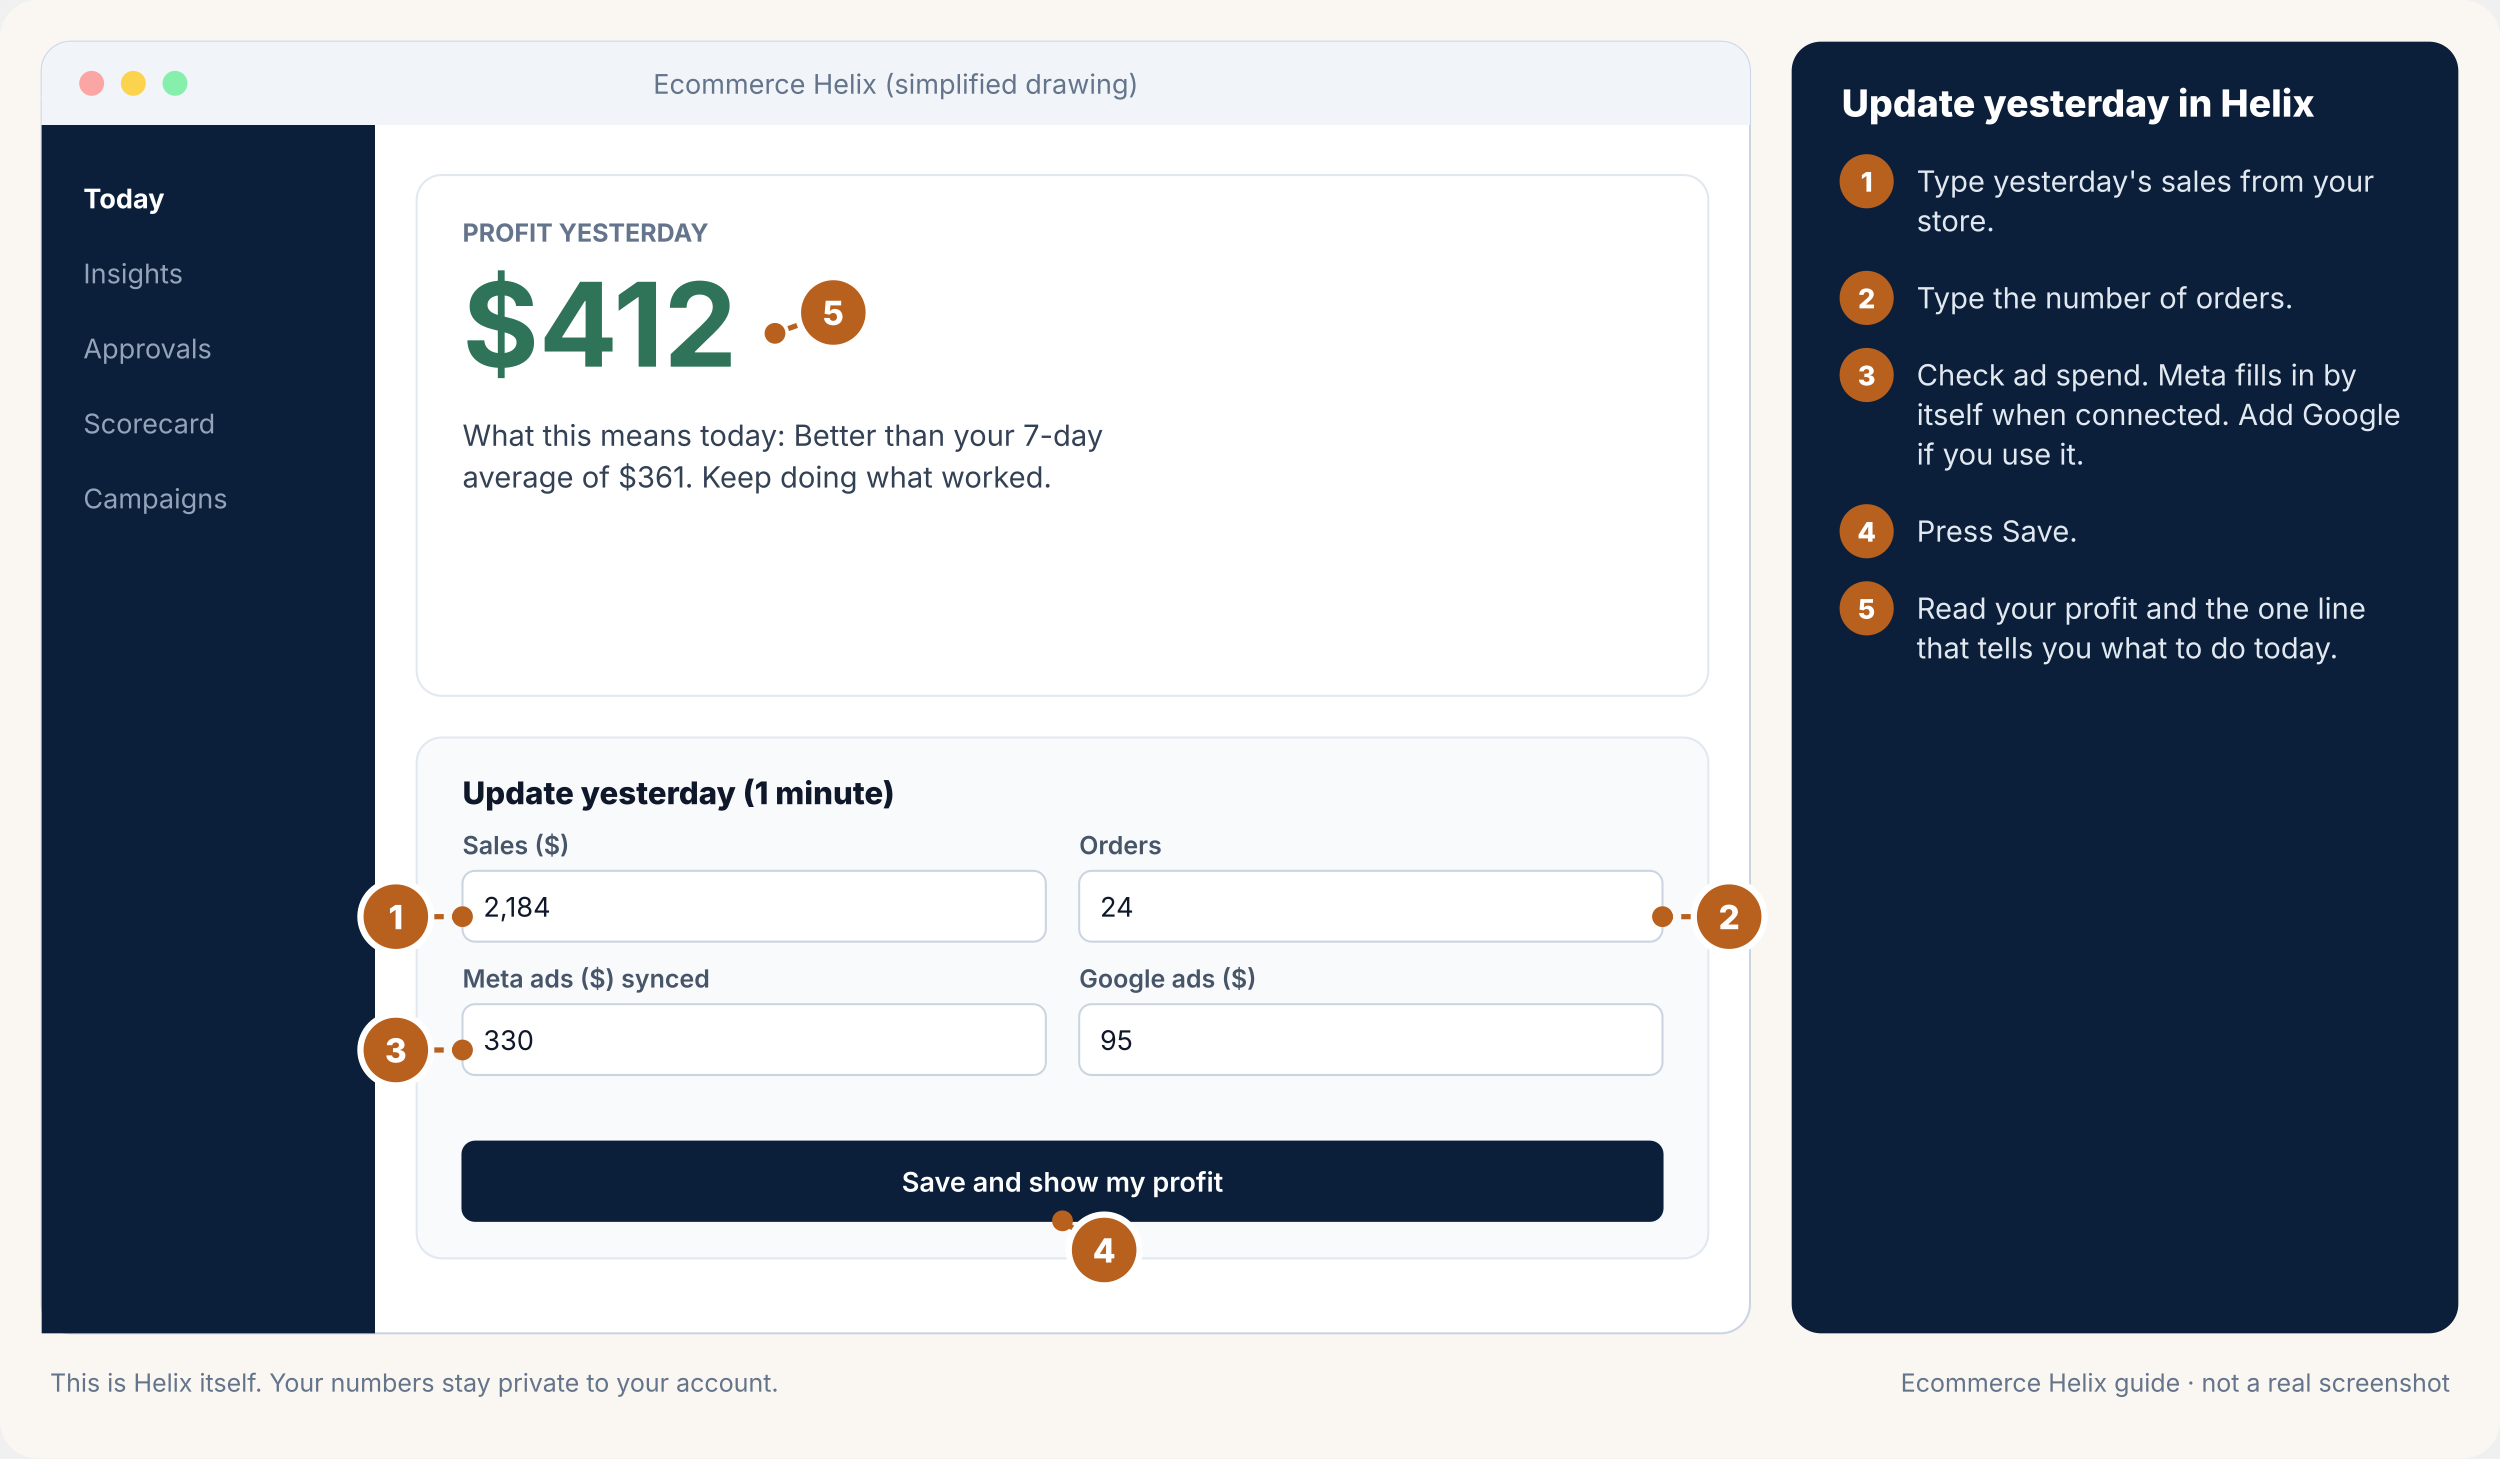
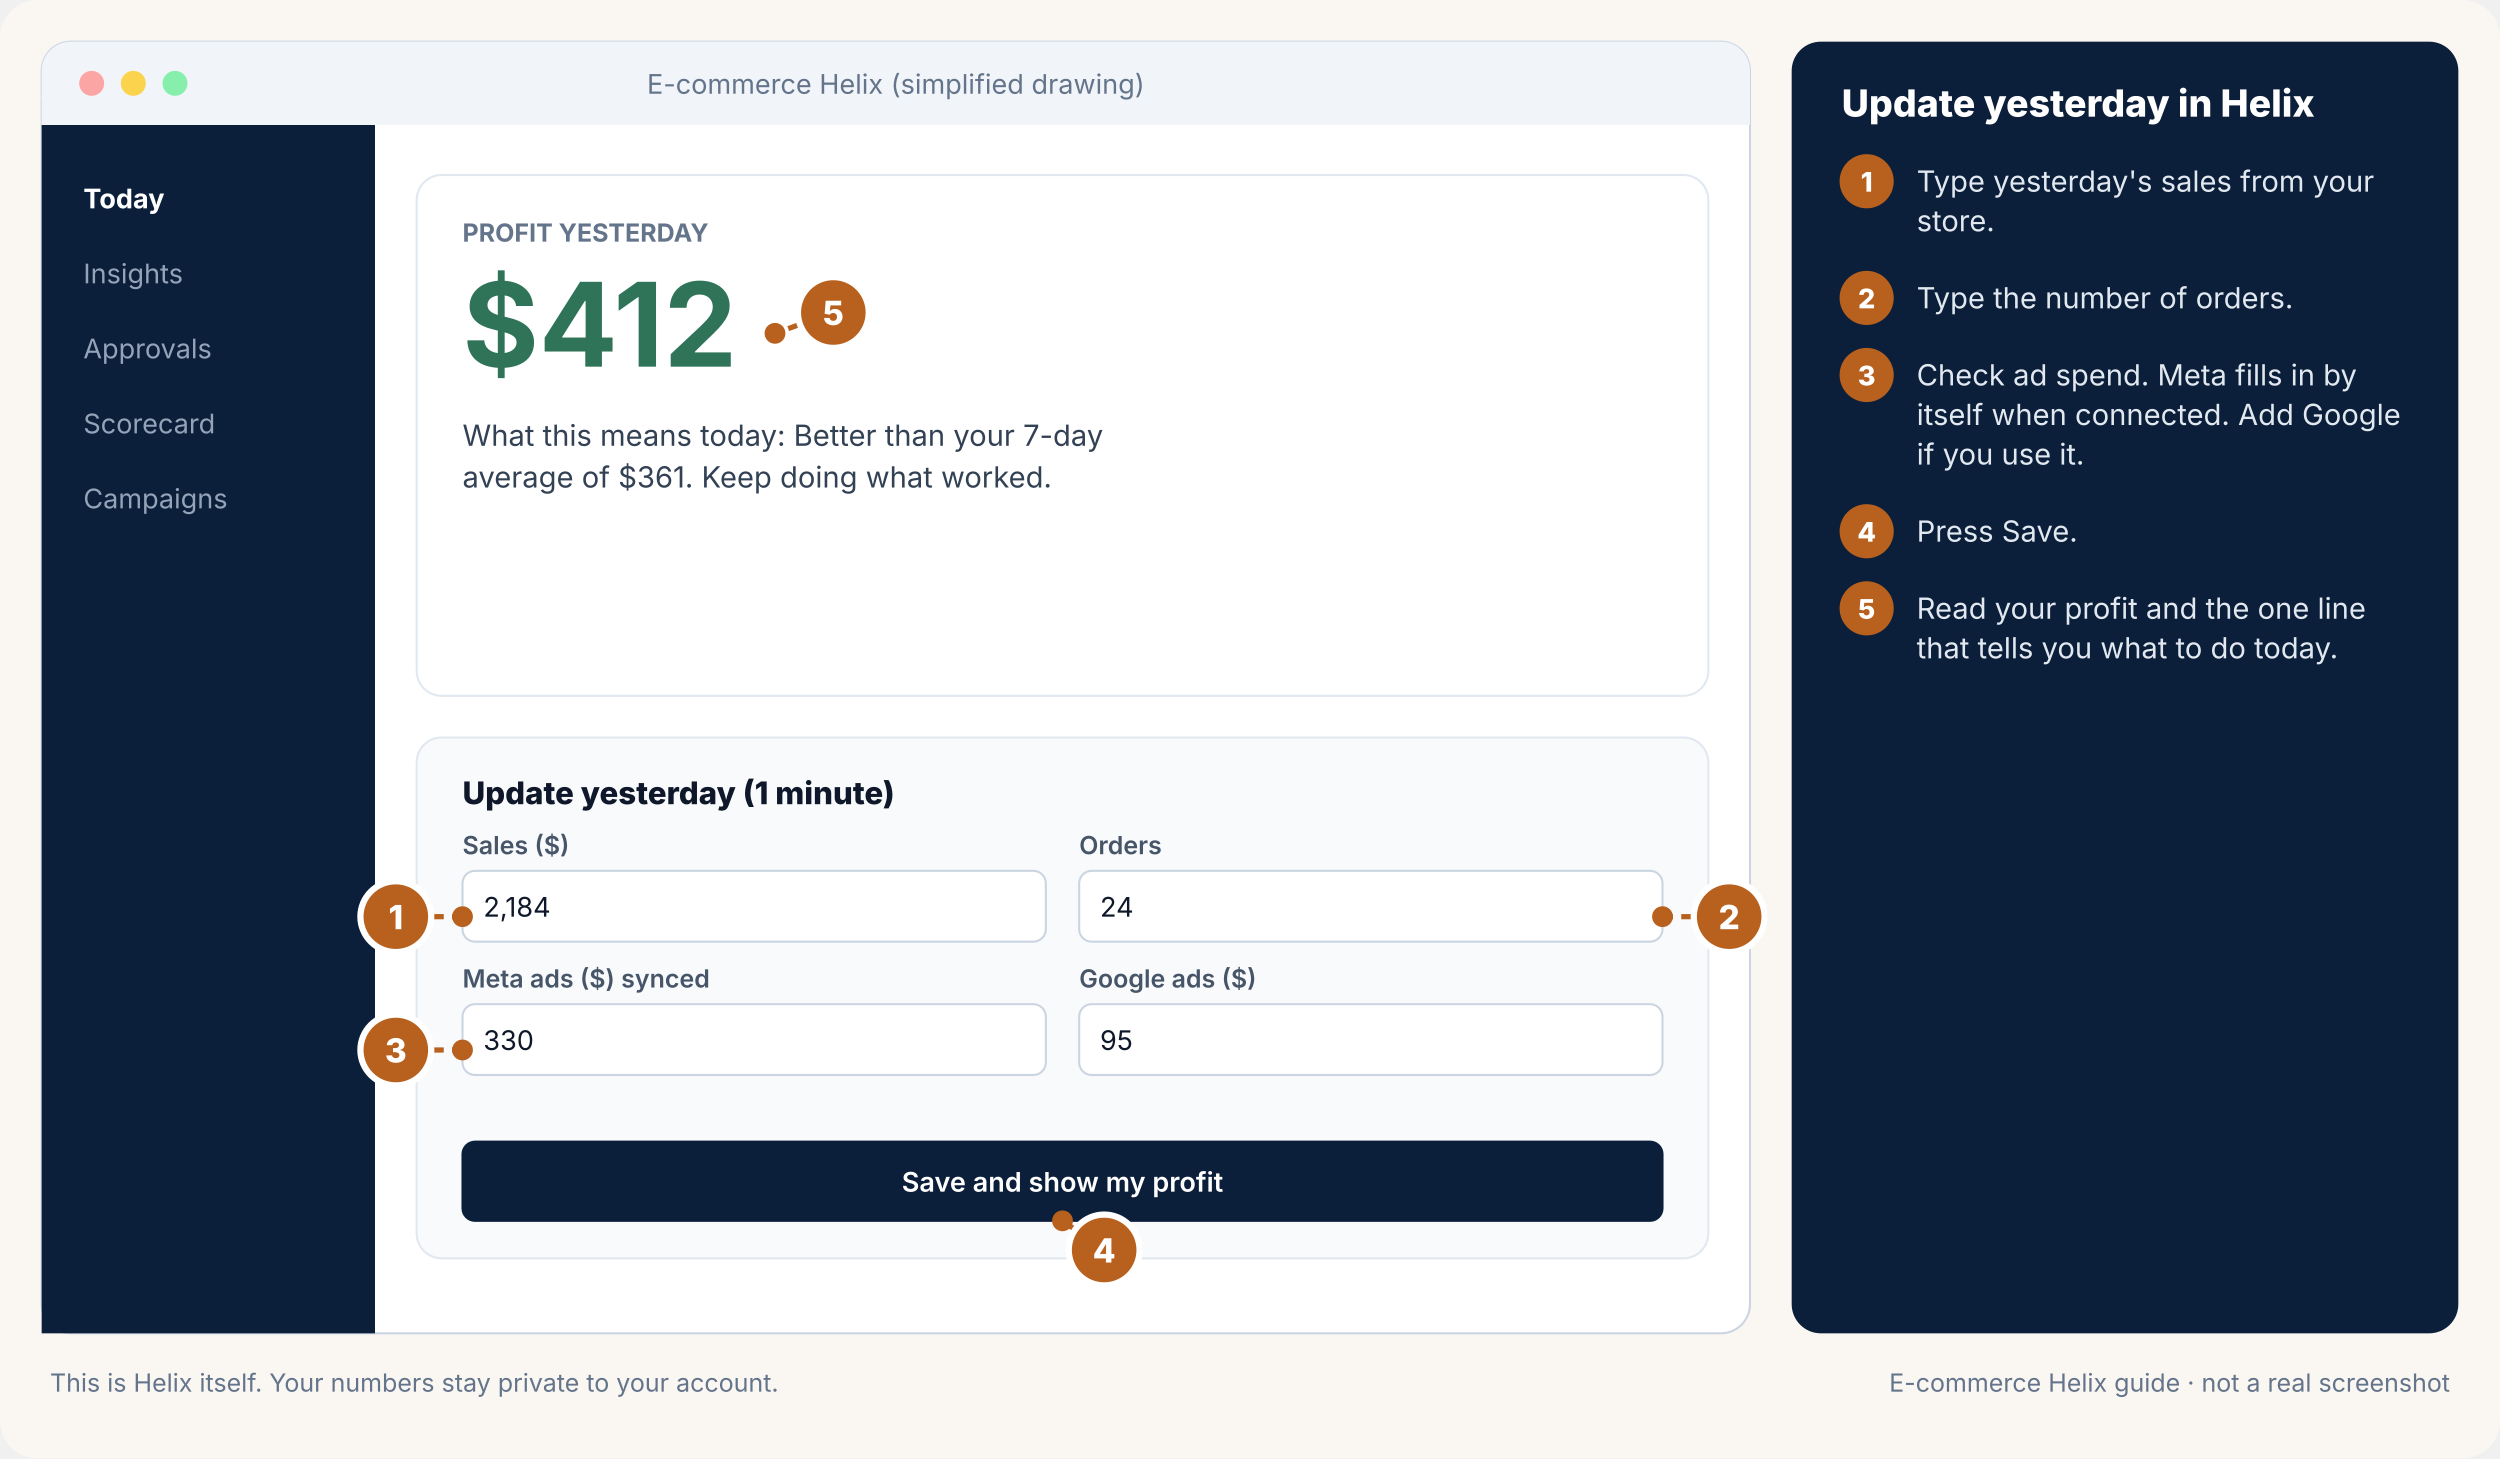
<svg xmlns="http://www.w3.org/2000/svg" viewBox="0 0 1200 700" width="1200" height="700" role="img" aria-label="Update yesterday in Helix" font-family="Inter, -apple-system, Segoe UI, Roboto, Helvetica, Arial, sans-serif">
  <rect width="1200" height="700" rx="18" fill="#faf7f2" />
  <rect x="20" y="20" width="820" height="620" rx="14" fill="#fff" stroke="#cbd5e1" />
  <rect x="20" y="20" width="820" height="40" rx="14" fill="#f1f5f9" />
  <rect x="20" y="46" width="820" height="14" fill="#f1f5f9" />
  <circle cx="44" cy="40" r="6" fill="#fca5a5" />
  <circle cx="64" cy="40" r="6" fill="#fcd34d" />
  <circle cx="84" cy="40" r="6" fill="#86efac" />
-   <text x="430" y="45" font-size="13" fill="#64748b" text-anchor="middle">Ecommerce Helix (simplified drawing)</text>
+   <text x="430" y="45" font-size="13" fill="#64748b" text-anchor="middle">E-commerce Helix (simplified drawing)</text>
  <rect x="20" y="60" width="160" height="580" rx="0" fill="#0b1f3a" stroke="none" stroke-width="1" />
  <text x="40" y="100" font-size="13" font-weight="700" fill="#fff" text-anchor="start">Today</text>
  <text x="40" y="136" font-size="13" font-weight="400" fill="#94a3b8" text-anchor="start">Insights</text>
  <text x="40" y="172" font-size="13" font-weight="400" fill="#94a3b8" text-anchor="start">Approvals</text>
  <text x="40" y="208" font-size="13" font-weight="400" fill="#94a3b8" text-anchor="start">Scorecard</text>
  <text x="40" y="244" font-size="13" font-weight="400" fill="#94a3b8" text-anchor="start">Campaigns</text>
  <rect x="200" y="84" width="620" height="250" rx="12" fill="#fff" stroke="#e2e8f0" stroke-width="1" />
  <text x="222" y="116" font-size="12" font-weight="700" fill="#64748b" text-anchor="start">PROFIT YESTERDAY</text>
  <text x="222" y="176" font-size="56" font-weight="700" fill="#2f7359" text-anchor="start">$412</text>
  <text x="222" y="214" font-size="14" font-weight="400" fill="#334155" text-anchor="start">What this means today: Better than your 7-day</text>
  <text x="222" y="234" font-size="14" font-weight="400" fill="#334155" text-anchor="start">average of $361. Keep doing what worked.</text>
  <rect x="200" y="354" width="620" height="250" rx="12" fill="#f8fafc" stroke="#e2e8f0" stroke-width="1" />
  <text x="222" y="386" font-size="15" font-weight="800" fill="#0f172a" text-anchor="start">Update yesterday (1 minute)</text>
  <text x="222" y="410" font-size="12" font-weight="600" fill="#475569" text-anchor="start">Sales ($)</text>
  <rect x="222" y="418" width="280" height="34" rx="6" fill="#fff" stroke="#cbd5e1" stroke-width="1" />
  <text x="232" y="440.0" font-size="13" font-weight="400" fill="#0f172a" text-anchor="start">2,184</text>
  <text x="518" y="410" font-size="12" font-weight="600" fill="#475569" text-anchor="start">Orders</text>
  <rect x="518" y="418" width="280" height="34" rx="6" fill="#fff" stroke="#cbd5e1" stroke-width="1" />
  <text x="528" y="440.0" font-size="13" font-weight="400" fill="#0f172a" text-anchor="start">24</text>
  <text x="222" y="474" font-size="12" font-weight="600" fill="#475569" text-anchor="start">Meta ads ($)  synced</text>
  <rect x="222" y="482" width="280" height="34" rx="6" fill="#fff" stroke="#cbd5e1" stroke-width="1" />
  <text x="232" y="504.0" font-size="13" font-weight="400" fill="#0f172a" text-anchor="start">330</text>
  <text x="518" y="474" font-size="12" font-weight="600" fill="#475569" text-anchor="start">Google ads ($)</text>
  <rect x="518" y="482" width="280" height="34" rx="6" fill="#fff" stroke="#cbd5e1" stroke-width="1" />
  <text x="528" y="504.0" font-size="13" font-weight="400" fill="#0f172a" text-anchor="start">95</text>
  <rect x="222" y="548" width="576" height="38" rx="6" fill="#0b1f3a" stroke="#0b1f3a" stroke-width="1" />
  <text x="510.0" y="572.0" font-size="13" font-weight="600" fill="#fff" text-anchor="middle">Save and show my profit</text>
  <line x1="190" y1="440" x2="222" y2="440" stroke="#b8601d" stroke-width="2.5" stroke-dasharray="5 4" />
  <circle cx="222" cy="440" r="5" fill="#b8601d" />
  <circle cx="190" cy="440" r="17" fill="#b8601d" stroke="#fff" stroke-width="3" />
  <text x="190" y="446" font-size="16" font-weight="800" fill="#fff" text-anchor="middle">1</text>
  <line x1="830" y1="440" x2="798" y2="440" stroke="#b8601d" stroke-width="2.5" stroke-dasharray="5 4" />
  <circle cx="798" cy="440" r="5" fill="#b8601d" />
  <circle cx="830" cy="440" r="17" fill="#b8601d" stroke="#fff" stroke-width="3" />
  <text x="830" y="446" font-size="16" font-weight="800" fill="#fff" text-anchor="middle">2</text>
  <line x1="190" y1="504" x2="222" y2="504" stroke="#b8601d" stroke-width="2.5" stroke-dasharray="5 4" />
  <circle cx="222" cy="504" r="5" fill="#b8601d" />
  <circle cx="190" cy="504" r="17" fill="#b8601d" stroke="#fff" stroke-width="3" />
  <text x="190" y="510" font-size="16" font-weight="800" fill="#fff" text-anchor="middle">3</text>
  <line x1="530" y1="600" x2="510" y2="586" stroke="#b8601d" stroke-width="2.5" stroke-dasharray="5 4" />
  <circle cx="510" cy="586" r="5" fill="#b8601d" />
  <circle cx="530" cy="600" r="17" fill="#b8601d" stroke="#fff" stroke-width="3" />
  <text x="530" y="606" font-size="16" font-weight="800" fill="#fff" text-anchor="middle">4</text>
  <line x1="400" y1="150" x2="372" y2="160" stroke="#b8601d" stroke-width="2.5" stroke-dasharray="5 4" />
  <circle cx="372" cy="160" r="5" fill="#b8601d" />
  <circle cx="400" cy="150" r="17" fill="#b8601d" stroke="#fff" stroke-width="3" />
  <text x="400" y="156" font-size="16" font-weight="800" fill="#fff" text-anchor="middle">5</text>
  <rect x="860" y="20" width="320" height="620" rx="14" fill="#0b1f3a" />
  <text x="884" y="56" font-size="18" font-weight="800" fill="#fff">Update yesterday in Helix</text>
  <circle cx="896" cy="87" r="13" fill="#b8601d" />
  <text x="896" y="92" font-size="13" font-weight="800" fill="#fff" text-anchor="middle">1</text>
  <text x="920" y="92" font-size="14" fill="#e2e8f0">Type yesterday's sales from your</text>
  <text x="920" y="111" font-size="14" fill="#e2e8f0">store.</text>
  <circle cx="896" cy="143" r="13" fill="#b8601d" />
  <text x="896" y="148" font-size="13" font-weight="800" fill="#fff" text-anchor="middle">2</text>
  <text x="920" y="148" font-size="14" fill="#e2e8f0">Type the number of orders.</text>
  <circle cx="896" cy="180" r="13" fill="#b8601d" />
  <text x="896" y="185" font-size="13" font-weight="800" fill="#fff" text-anchor="middle">3</text>
  <text x="920" y="185" font-size="14" fill="#e2e8f0">Check ad spend. Meta fills in by</text>
  <text x="920" y="204" font-size="14" fill="#e2e8f0">itself when connected. Add Google</text>
  <text x="920" y="223" font-size="14" fill="#e2e8f0">if you use it.</text>
  <circle cx="896" cy="255" r="13" fill="#b8601d" />
  <text x="896" y="260" font-size="13" font-weight="800" fill="#fff" text-anchor="middle">4</text>
  <text x="920" y="260" font-size="14" fill="#e2e8f0">Press Save.</text>
  <circle cx="896" cy="292" r="13" fill="#b8601d" />
  <text x="896" y="297" font-size="13" font-weight="800" fill="#fff" text-anchor="middle">5</text>
  <text x="920" y="297" font-size="14" fill="#e2e8f0">Read your profit and the one line</text>
  <text x="920" y="316" font-size="14" fill="#e2e8f0">that tells you what to do today.</text>
  <text x="24" y="668" font-size="12" fill="#64748b">This is Helix itself. Your numbers stay private to your account.</text>
-   <text x="1176" y="668" font-size="12" fill="#64748b" text-anchor="end">Ecommerce Helix guide · not a real screenshot</text>
+   <text x="1176" y="668" font-size="12" fill="#64748b" text-anchor="end">E-commerce Helix guide · not a real screenshot</text>
</svg>
